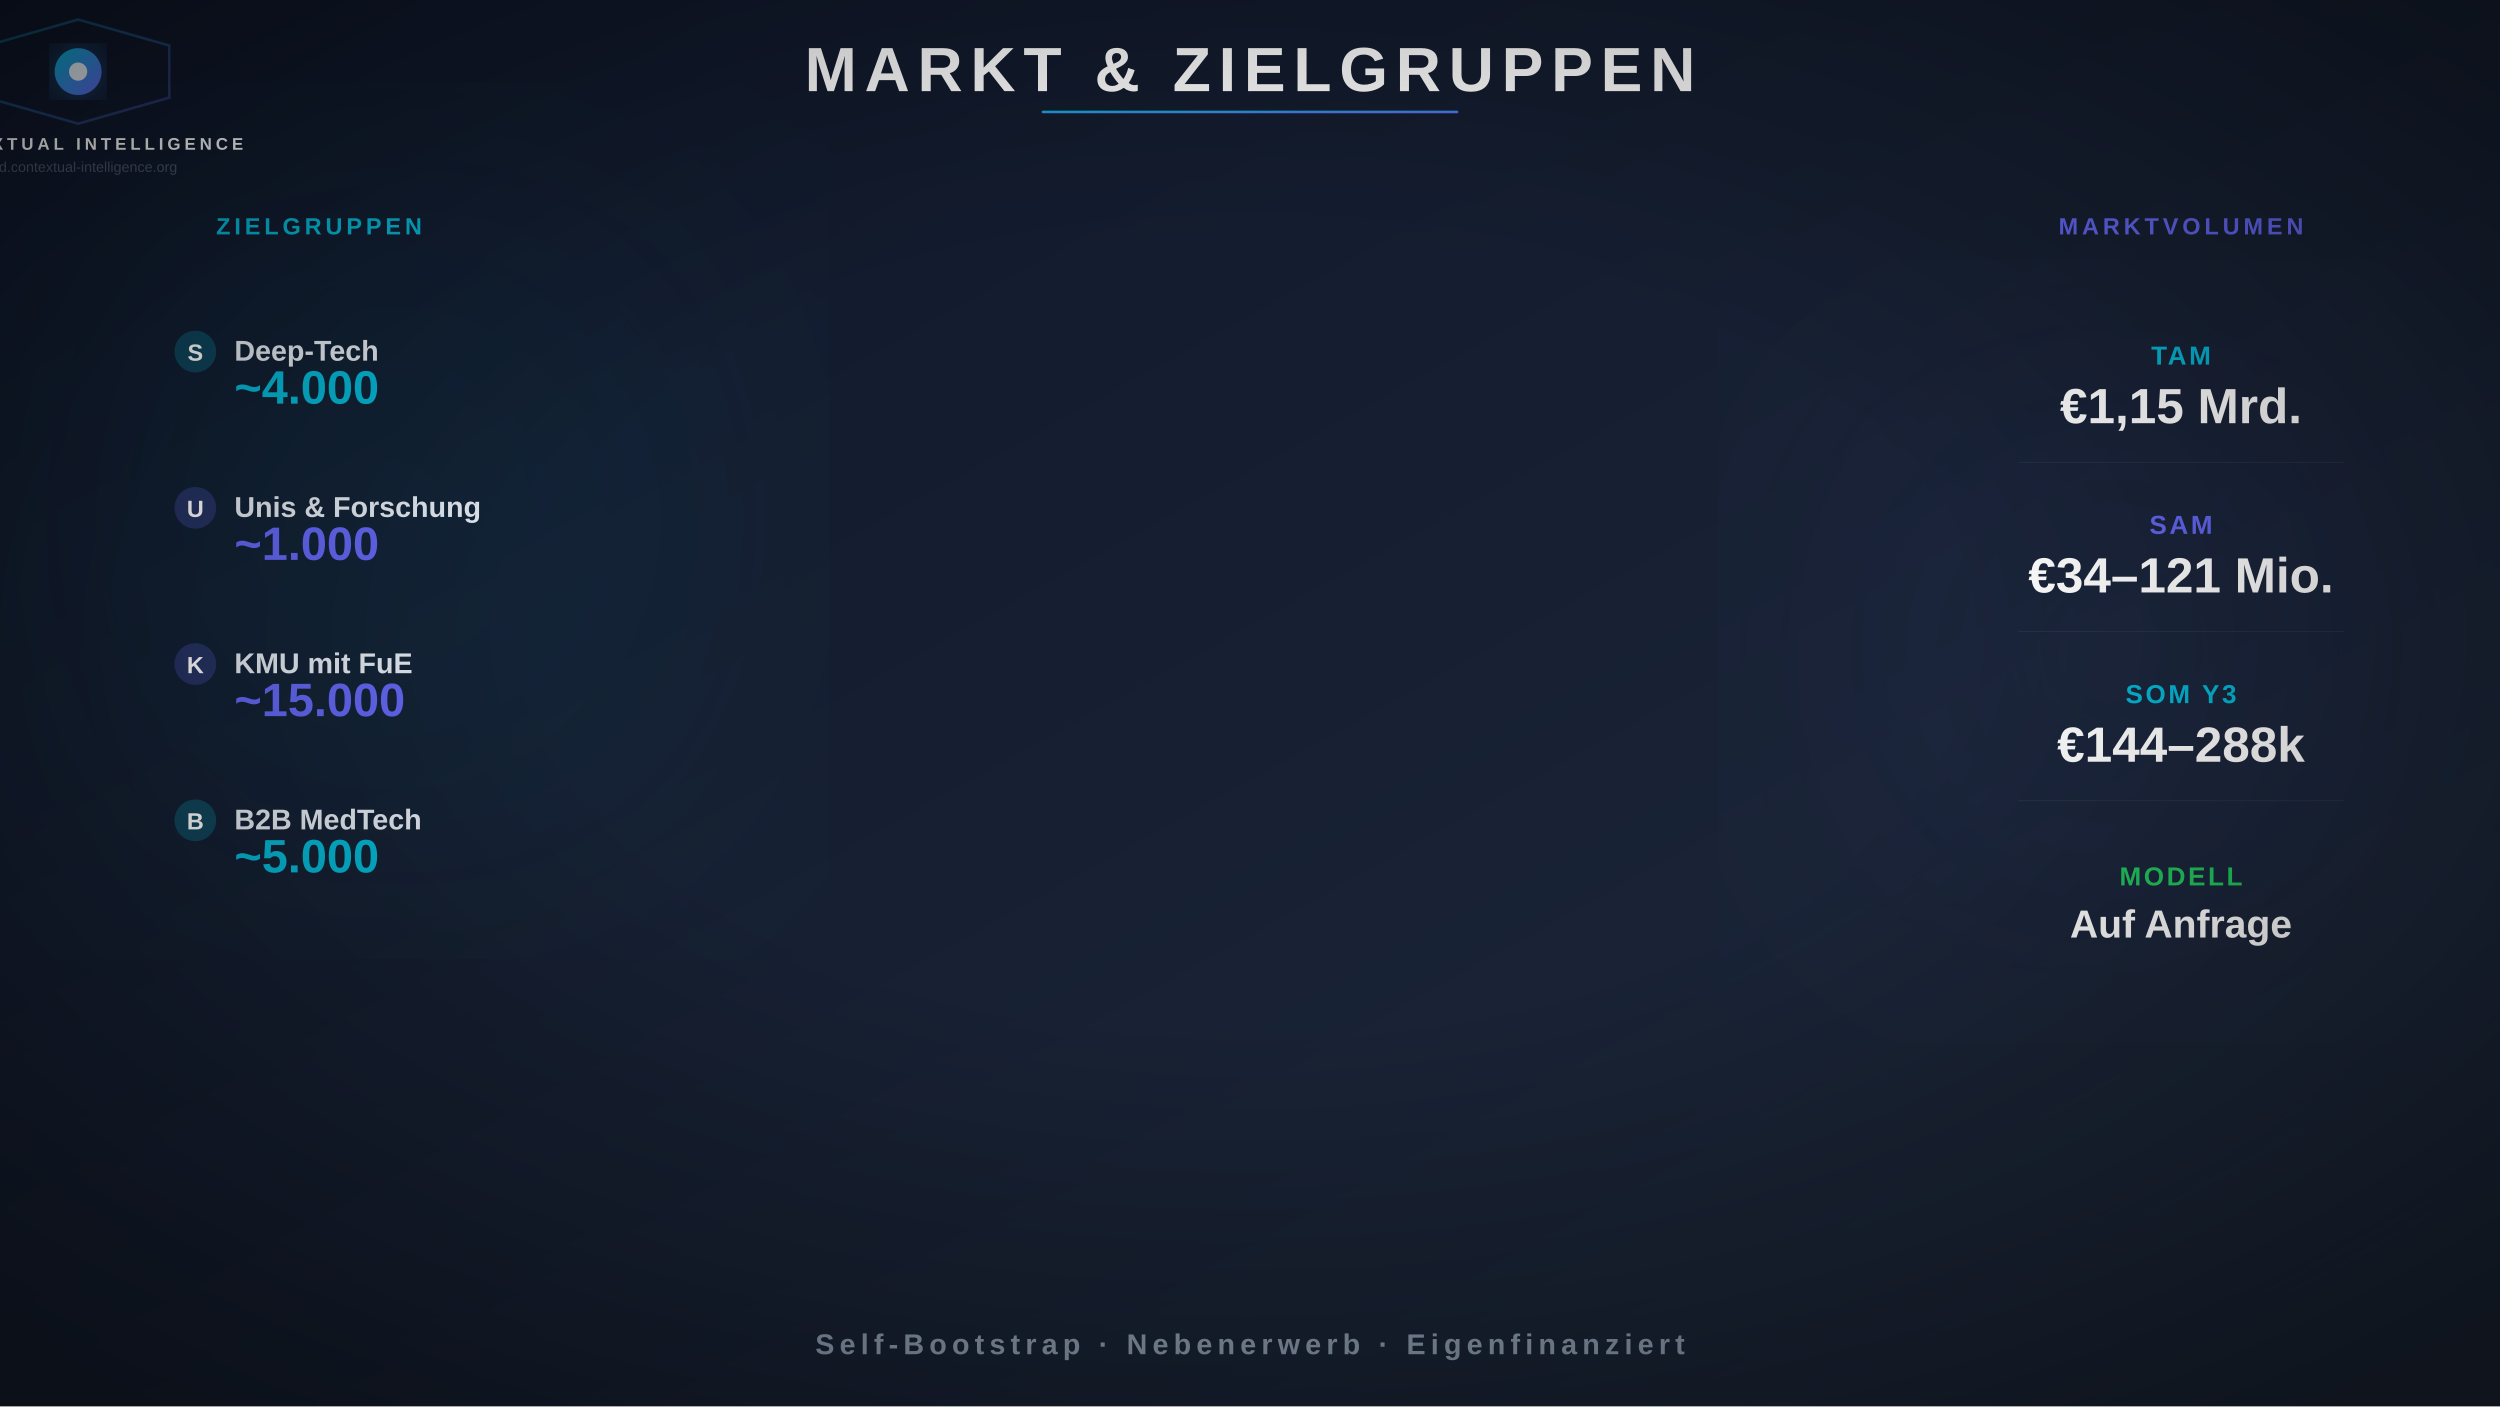
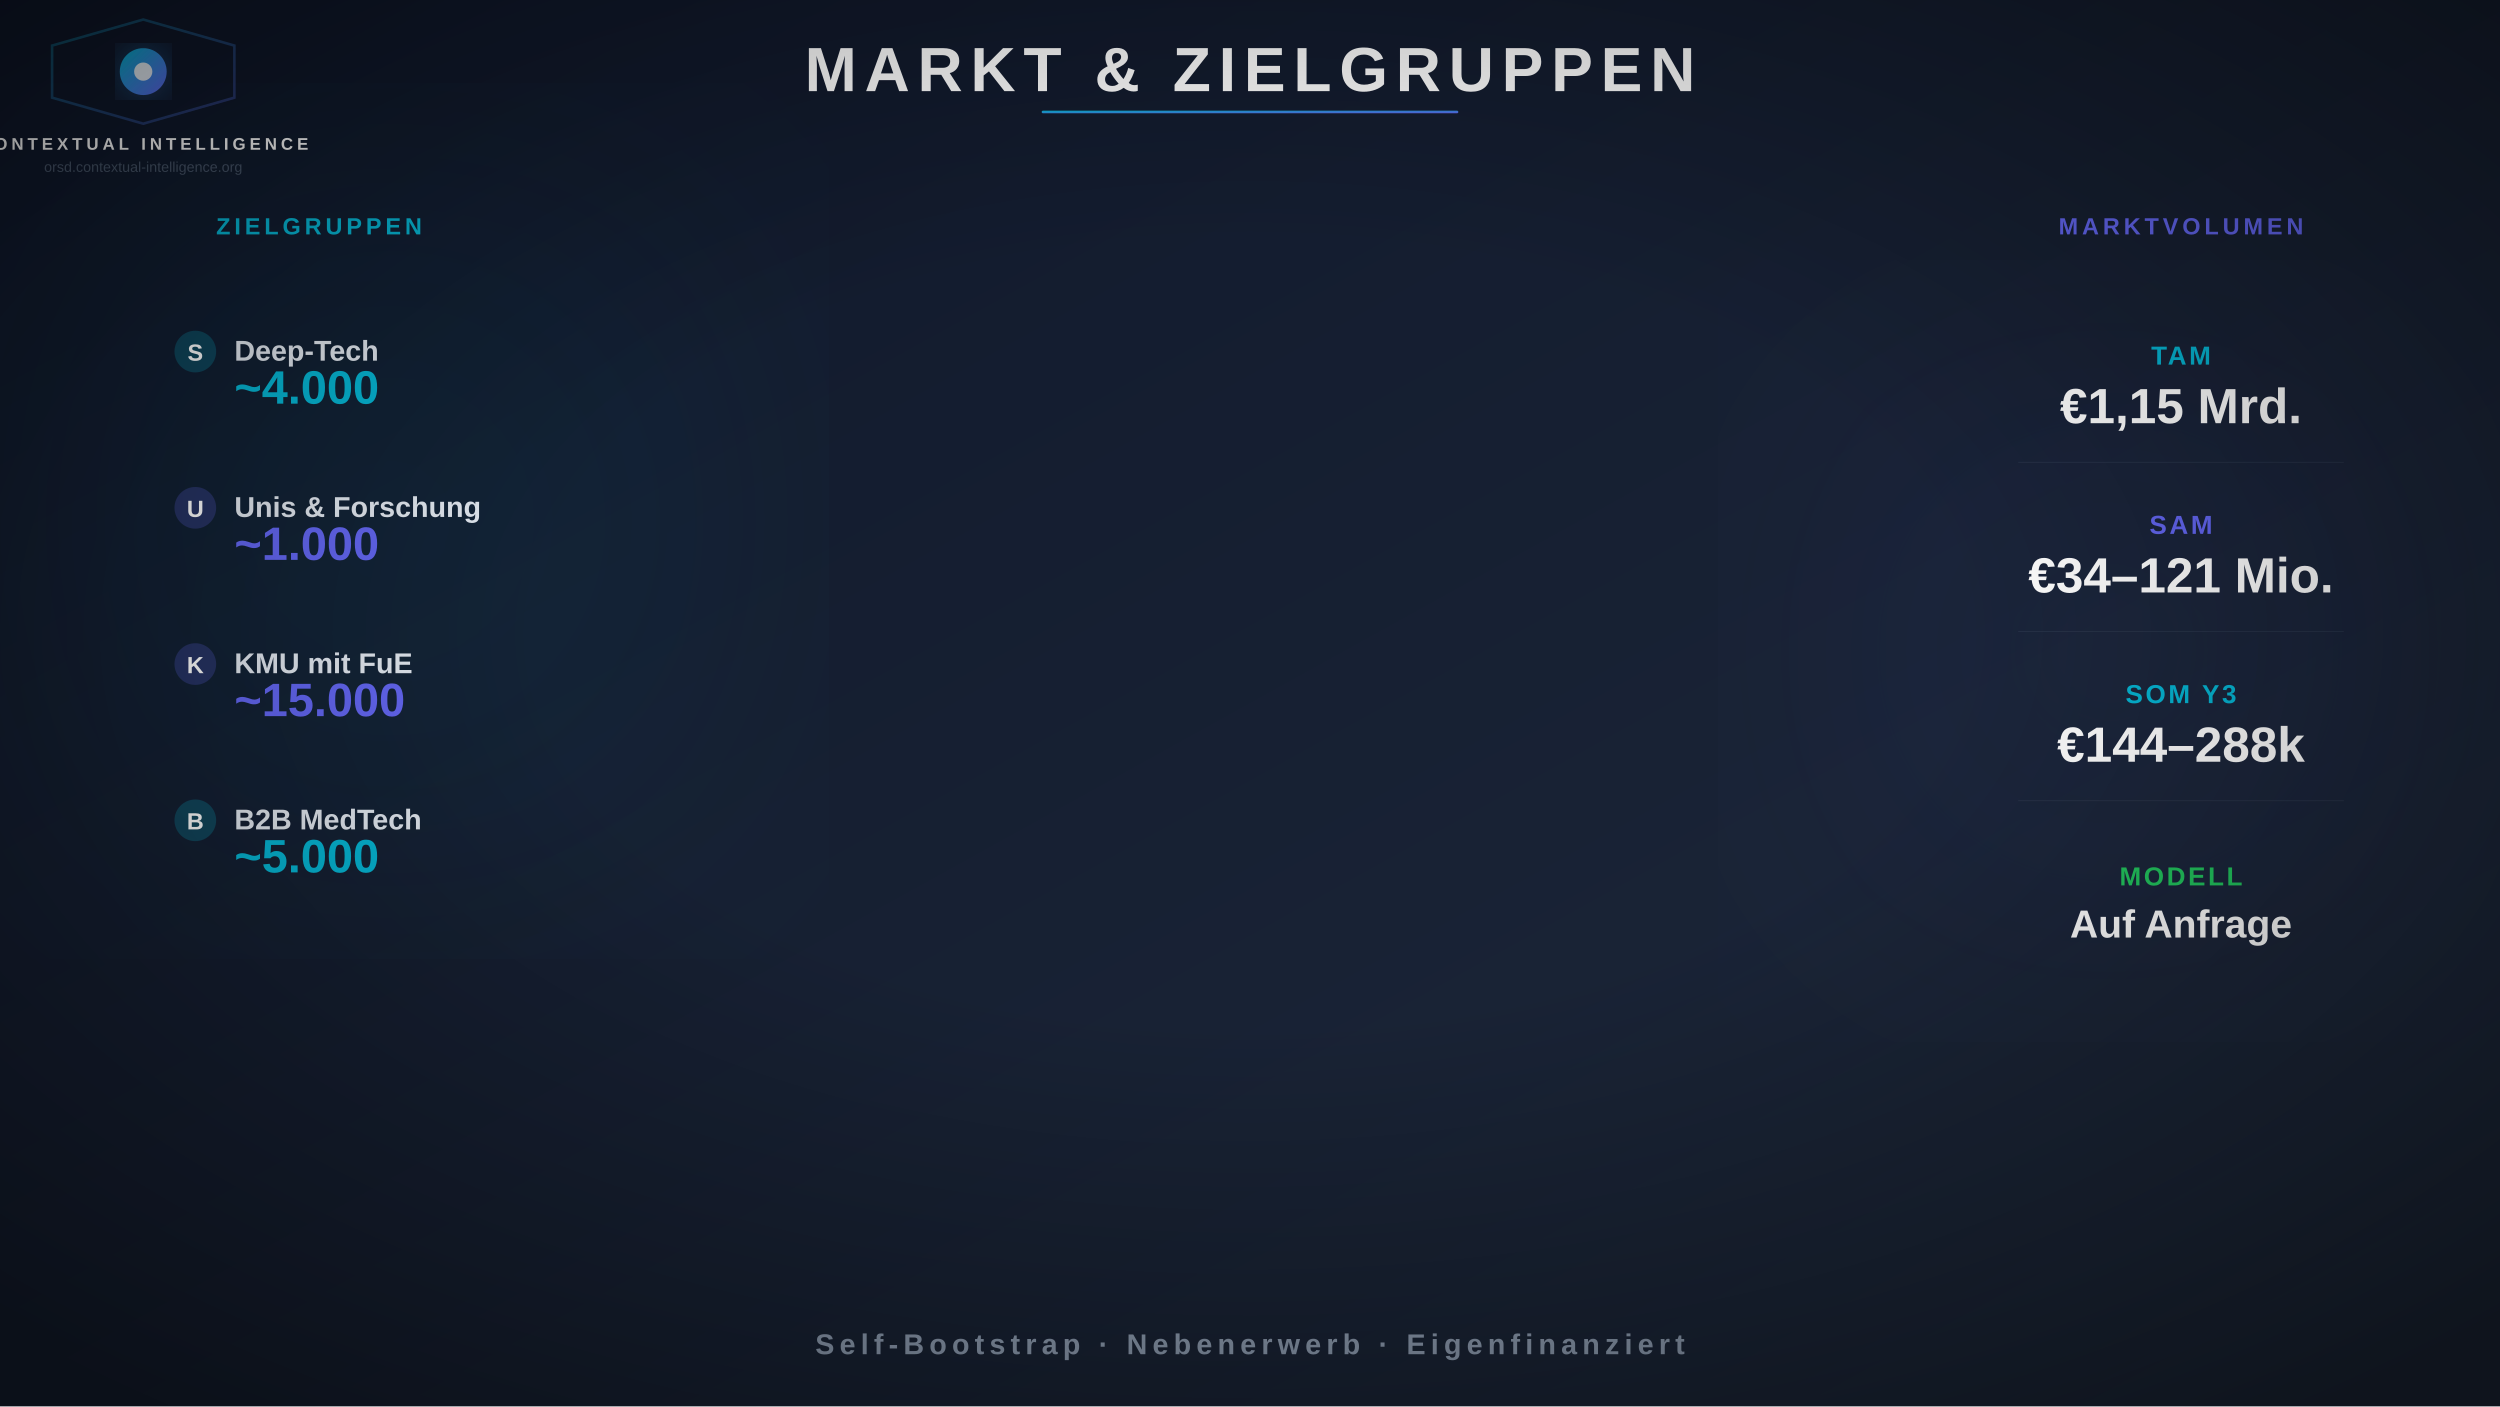
<svg xmlns="http://www.w3.org/2000/svg" viewBox="0 0 1920 1080" width="1920" height="1080">
  <defs>
    <linearGradient id="bg" x1="0%" y1="0%" x2="100%" y2="100%">
      <stop offset="0%" stop-color="#0f172a" />
      <stop offset="100%" stop-color="#1e293b" />
    </linearGradient>
    <linearGradient id="accent" x1="0%" y1="0%" x2="100%" y2="100%">
      <stop offset="0%" stop-color="#06b6d4" />
      <stop offset="100%" stop-color="#6366f1" />
    </linearGradient>
    <filter id="bgBlur">
      <feGaussianBlur stdDeviation="120" />
    </filter>
    <filter id="glow">
      <feGaussianBlur stdDeviation="20" result="b" />
      <feMerge>
        <feMergeNode in="b" />
        <feMergeNode in="SourceGraphic" />
      </feMerge>
    </filter>
    <radialGradient id="vignette" cx="50%" cy="45%" r="70%">
      <stop offset="40%" stop-color="#000" stop-opacity="0" />
      <stop offset="100%" stop-color="#000" stop-opacity="0.5" />
    </radialGradient>
  </defs>
  <rect width="1920" height="1080" fill="url(#bg)" />
  <circle cx="300" cy="400" r="280" fill="#06b6d4" opacity="0.05" filter="url(#bgBlur)" />
  <circle cx="1620" cy="500" r="250" fill="#6366f1" opacity="0.04" filter="url(#bgBlur)" />
-   <g transform="translate(60, 55)">
+   <g transform="translate(110, 55)">
    <polygon points="0,-40 70,-20 70,20 0,40 -70,20 -70,-20" fill="none" stroke="url(#accent)" stroke-width="2" opacity="0.35" />
    <circle cx="0" cy="0" r="18" fill="url(#accent)" filter="url(#glow)" />
    <circle cx="0" cy="0" r="7" fill="#ffffff" opacity="0.9" />
  </g>
-   <text x="60" y="115" font-family="'Segoe UI','Helvetica Neue',Arial,sans-serif" font-size="13" font-weight="700" fill="#ffffff" letter-spacing="3" text-anchor="middle">CONTEXTUAL INTELLIGENCE</text>
-   <text x="60" y="132" font-family="'Segoe UI',Arial,sans-serif" font-size="11" fill="#475569" text-anchor="middle">orsd.contextual-intelligence.org</text>
+   <text x="110" y="115" font-family="'Segoe UI','Helvetica Neue',Arial,sans-serif" font-size="13" font-weight="700" fill="#ffffff" letter-spacing="3" text-anchor="middle">CONTEXTUAL INTELLIGENCE</text>
+   <text x="110" y="132" font-family="'Segoe UI',Arial,sans-serif" font-size="11" fill="#475569" text-anchor="middle">orsd.contextual-intelligence.org</text>
  <text x="960" y="70" font-family="'Segoe UI','Helvetica Neue',Arial,sans-serif" font-size="48" font-weight="700" fill="#ffffff" letter-spacing="6" text-anchor="middle">MARKT &amp; ZIELGRUPPEN</text>
  <rect x="800" y="85" width="320" height="2" fill="url(#accent)" rx="1" />
  <line x1="420" y1="120" x2="420" y2="1000" stroke="url(#accent)" stroke-width="1" opacity="0.08" />
  <line x1="1500" y1="120" x2="1500" y2="1000" stroke="url(#accent)" stroke-width="1" opacity="0.08" />
  <text x="245" y="180" font-family="'Segoe UI',Arial,sans-serif" font-size="18" font-weight="700" fill="#06b6d4" letter-spacing="3" text-anchor="middle">ZIELGRUPPEN</text>
  <circle cx="150" cy="270" r="16" fill="#06b6d4" opacity="0.25" />
  <text x="150" y="277" font-family="'Segoe UI',Arial,sans-serif" font-size="18" fill="#fff" text-anchor="middle" font-weight="700">S</text>
  <text x="180" y="277" font-family="'Segoe UI',Arial,sans-serif" font-size="22" font-weight="600" fill="#e2e8f0">Deep-Tech</text>
  <text x="180" y="310" font-family="'Segoe UI',Arial,sans-serif" font-size="36" font-weight="700" fill="#06b6d4">~4.000</text>
  <circle cx="150" cy="390" r="16" fill="#6366f1" opacity="0.25" />
  <text x="150" y="397" font-family="'Segoe UI',Arial,sans-serif" font-size="18" fill="#fff" text-anchor="middle" font-weight="700">U</text>
  <text x="180" y="397" font-family="'Segoe UI',Arial,sans-serif" font-size="22" font-weight="600" fill="#e2e8f0">Unis &amp; Forschung</text>
  <text x="180" y="430" font-family="'Segoe UI',Arial,sans-serif" font-size="36" font-weight="700" fill="#6366f1">~1.000</text>
  <circle cx="150" cy="510" r="16" fill="#6366f1" opacity="0.25" />
  <text x="150" y="517" font-family="'Segoe UI',Arial,sans-serif" font-size="18" fill="#fff" text-anchor="middle" font-weight="700">K</text>
  <text x="180" y="517" font-family="'Segoe UI',Arial,sans-serif" font-size="22" font-weight="600" fill="#e2e8f0">KMU mit FuE</text>
  <text x="180" y="550" font-family="'Segoe UI',Arial,sans-serif" font-size="36" font-weight="700" fill="#6366f1">~15.000</text>
  <circle cx="150" cy="630" r="16" fill="#06b6d4" opacity="0.25" />
  <text x="150" y="637" font-family="'Segoe UI',Arial,sans-serif" font-size="18" fill="#fff" text-anchor="middle" font-weight="700">B</text>
  <text x="180" y="637" font-family="'Segoe UI',Arial,sans-serif" font-size="22" font-weight="600" fill="#e2e8f0">B2B MedTech</text>
  <text x="180" y="670" font-family="'Segoe UI',Arial,sans-serif" font-size="36" font-weight="700" fill="#06b6d4">~5.000</text>
  <text x="1675" y="180" font-family="'Segoe UI',Arial,sans-serif" font-size="18" font-weight="700" fill="#6366f1" letter-spacing="3" text-anchor="middle">MARKTVOLUMEN</text>
  <text x="1675" y="280" font-family="'Segoe UI',Arial,sans-serif" font-size="20" font-weight="700" fill="#06b6d4" letter-spacing="2" text-anchor="middle">TAM</text>
  <text x="1675" y="325" font-family="'Segoe UI',Arial,sans-serif" font-size="38" font-weight="700" fill="#ffffff" text-anchor="middle">€1,15 Mrd.</text>
  <line x1="1550" y1="355" x2="1800" y2="355" stroke="#475569" stroke-width="0.5" opacity="0.4" />
  <text x="1675" y="410" font-family="'Segoe UI',Arial,sans-serif" font-size="20" font-weight="700" fill="#6366f1" letter-spacing="2" text-anchor="middle">SAM</text>
  <text x="1675" y="455" font-family="'Segoe UI',Arial,sans-serif" font-size="38" font-weight="700" fill="#ffffff" text-anchor="middle">€34–121 Mio.</text>
  <line x1="1550" y1="485" x2="1800" y2="485" stroke="#475569" stroke-width="0.5" opacity="0.4" />
  <text x="1675" y="540" font-family="'Segoe UI',Arial,sans-serif" font-size="20" font-weight="700" fill="#06b6d4" letter-spacing="2" text-anchor="middle">SOM Y3</text>
  <text x="1675" y="585" font-family="'Segoe UI',Arial,sans-serif" font-size="38" font-weight="700" fill="#ffffff" text-anchor="middle">€144–288k</text>
  <line x1="1550" y1="615" x2="1800" y2="615" stroke="#475569" stroke-width="0.5" opacity="0.4" />
  <text x="1675" y="680" font-family="'Segoe UI',Arial,sans-serif" font-size="20" font-weight="700" fill="#22c55e" letter-spacing="2" text-anchor="middle">MODELL</text>
  <text x="1675" y="720" font-family="'Segoe UI',Arial,sans-serif" font-size="30" font-weight="700" fill="#ffffff" text-anchor="middle">Auf Anfrage</text>
  <text x="960" y="1040" font-family="'Segoe UI','Helvetica Neue',Arial,sans-serif" font-size="22" font-weight="600" fill="#94a3b8" text-anchor="middle" letter-spacing="4">Self-Bootstrap · Nebenerwerb · Eigenfinanziert</text>
  <rect width="1920" height="1080" fill="url(#vignette)" pointer-events="none" />
</svg>
